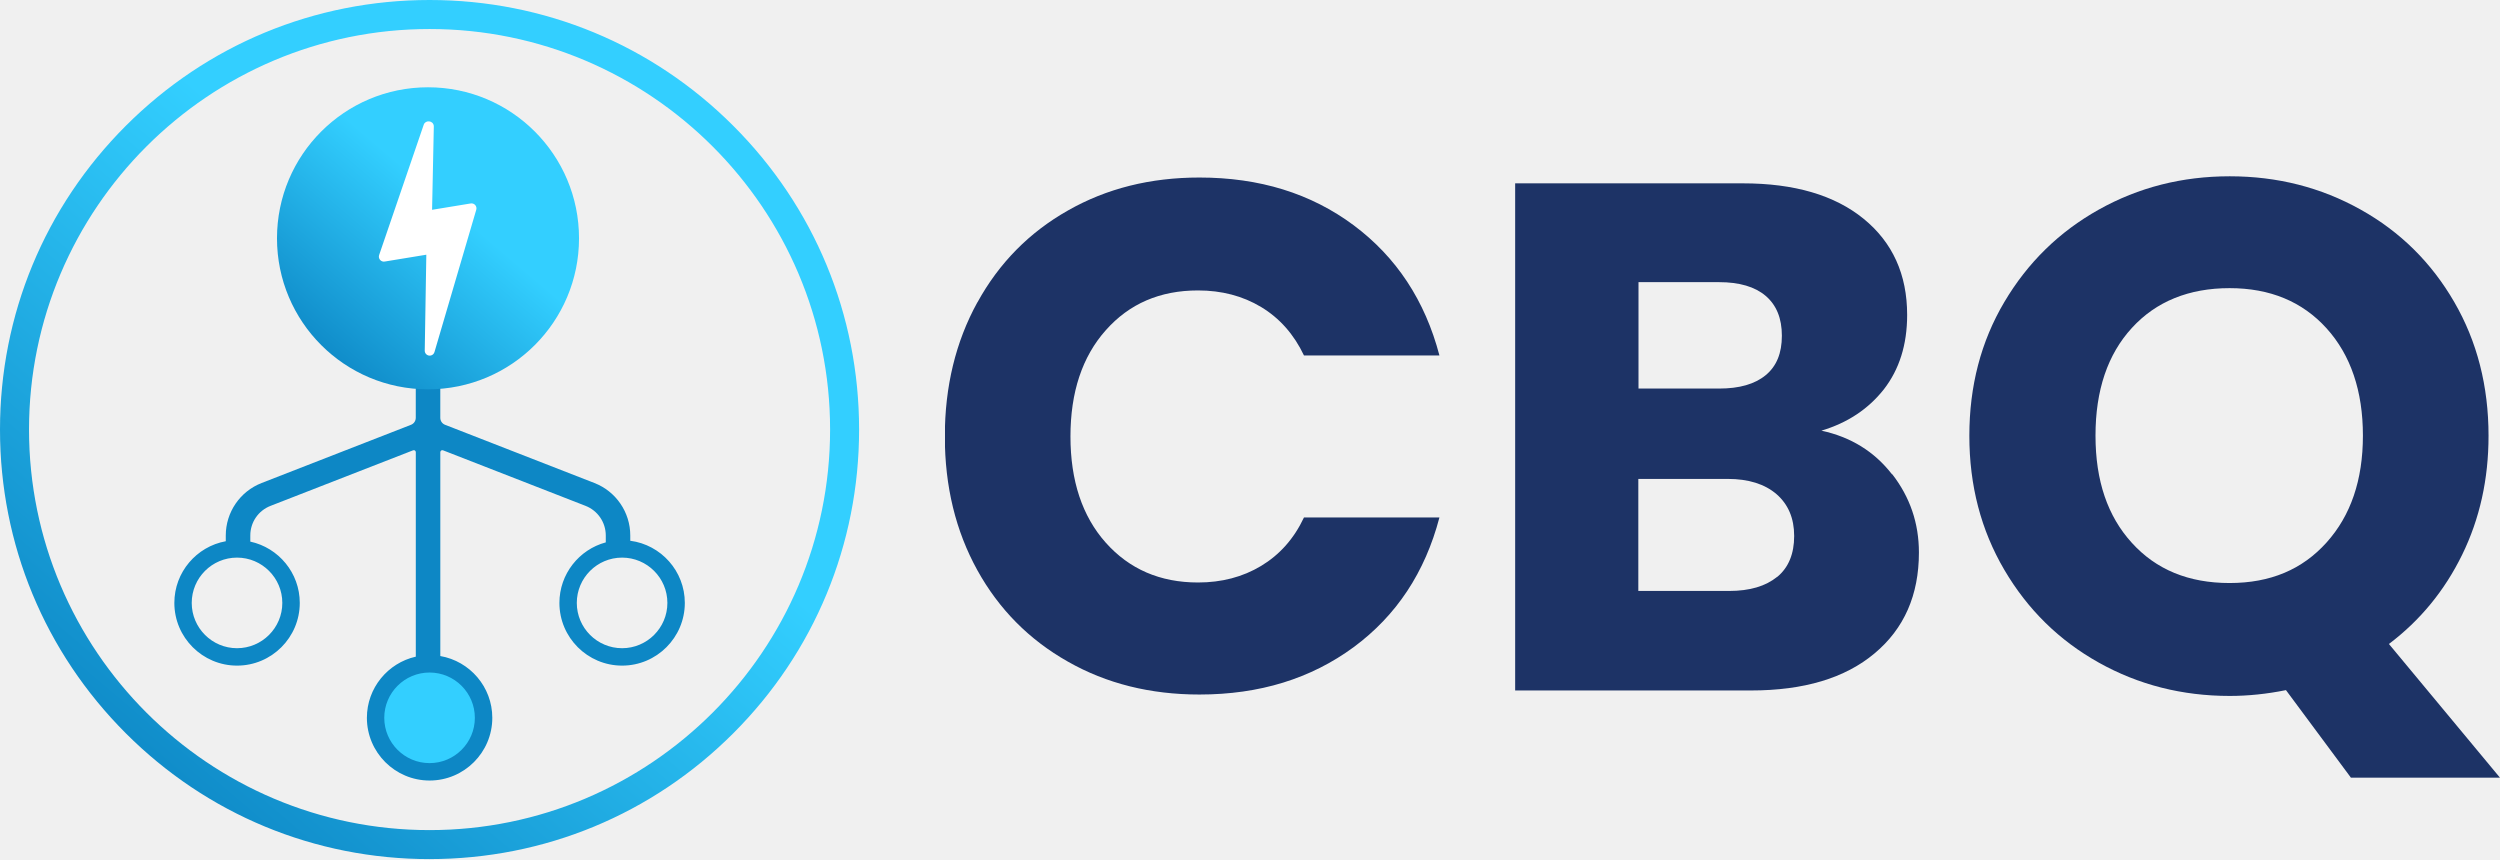
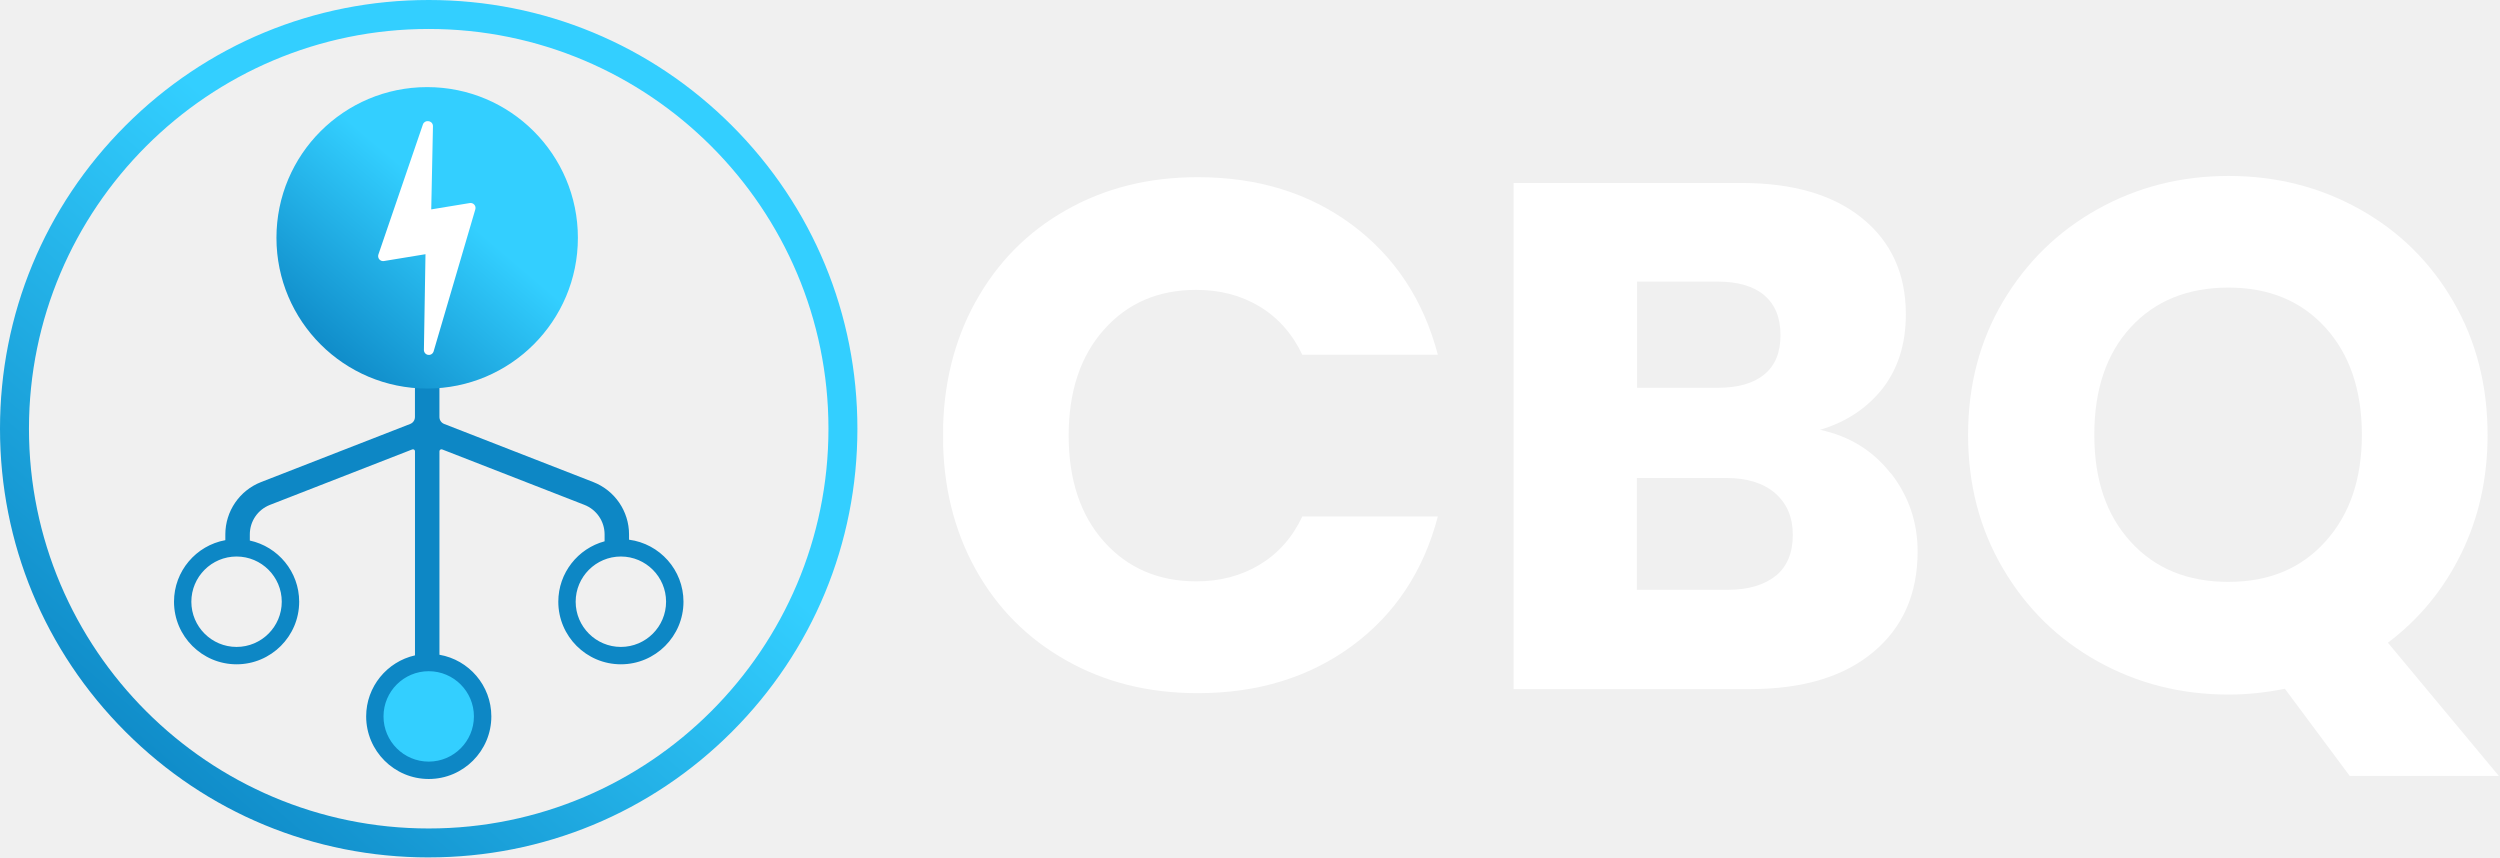
- <svg xmlns="http://www.w3.org/2000/svg" width="291" height="100" viewBox="0 0 291 100" fill="none">
-   <g clip-path="url(#clip0_687_498)">
-     <path d="M50 100C36.645 100 24.089 94.8 14.646 85.356C5.203 75.913 0 63.357 0 50.001C0 36.646 5.2 24.09 14.644 14.644C24.087 5.198 36.645 0 50 0C63.356 0 75.912 5.2 85.355 14.644C94.798 24.087 99.999 36.643 99.999 49.999C99.999 63.354 94.798 75.91 85.355 85.354C75.912 94.797 63.356 99.998 50 99.998V100ZM50 3.378C24.292 3.378 3.378 24.292 3.378 50.001C3.378 75.71 24.292 96.624 50 96.624C75.709 96.624 96.623 75.71 96.623 50.001C96.623 24.292 75.707 3.378 50 3.378Z" fill="url(#paint0_linear_687_498)" />
-     <path d="M50 89.84C53.472 89.84 56.286 87.026 56.286 83.554C56.286 80.083 53.472 77.269 50 77.269C46.529 77.269 43.715 80.083 43.715 83.554C43.715 87.026 46.529 89.84 50 89.84Z" fill="#33CFFF" />
-     <path d="M73.364 62.945V62.33C73.364 59.629 71.707 57.204 69.191 56.222L51.802 49.445C51.469 49.314 51.25 48.995 51.25 48.636V44.697C50.784 44.767 50.309 44.803 49.822 44.803C49.336 44.803 48.861 44.767 48.395 44.697V48.636C48.395 48.995 48.176 49.314 47.843 49.445L30.454 56.222C27.936 57.202 26.28 59.627 26.28 62.33V62.999C22.88 63.618 20.294 66.6 20.294 70.179C20.294 74.203 23.569 77.478 27.594 77.478C31.618 77.478 34.893 74.203 34.893 70.179C34.893 66.683 32.422 63.755 29.136 63.044V62.33C29.136 60.794 30.062 59.44 31.492 58.882L48.084 52.416C48.235 52.357 48.399 52.467 48.399 52.632V76.435C45.145 77.169 42.706 80.082 42.706 83.555C42.706 87.579 45.98 90.854 50.005 90.854C54.029 90.854 57.304 87.579 57.304 83.555C57.304 79.956 54.685 76.958 51.253 76.363V52.632C51.253 52.47 51.417 52.357 51.568 52.416L68.157 58.882C69.579 59.436 70.513 60.805 70.513 62.33V63.132C67.407 63.969 65.115 66.812 65.115 70.179C65.115 74.203 68.389 77.478 72.414 77.478C76.439 77.478 79.713 74.203 79.713 70.179C79.713 66.476 76.943 63.413 73.367 62.945H73.364ZM32.861 70.179C32.861 73.086 30.497 75.451 27.589 75.451C24.681 75.451 22.317 73.086 22.317 70.179C22.317 67.271 24.681 64.906 27.589 64.906C30.497 64.906 32.861 67.271 32.861 70.179ZM55.273 83.555C55.273 86.462 52.908 88.827 50 88.827C47.093 88.827 44.728 86.462 44.728 83.555C44.728 80.647 47.093 78.282 50 78.282C52.908 78.282 55.273 80.647 55.273 83.555ZM72.412 75.451C69.504 75.451 67.139 73.086 67.139 70.179C67.139 67.271 69.504 64.906 72.412 64.906C75.319 64.906 77.684 67.271 77.684 70.179C77.684 73.086 75.319 75.451 72.412 75.451Z" fill="#0D87C5" />
-     <path d="M49.82 45.317C59.528 45.317 67.398 37.447 67.398 27.739C67.398 18.03 59.528 10.16 49.82 10.16C40.112 10.16 32.242 18.03 32.242 27.739C32.242 37.447 40.112 45.317 49.82 45.317Z" fill="url(#paint1_linear_687_498)" />
-     <path d="M50.293 14.268C50.194 14.182 50.068 14.133 49.94 14.128C49.678 14.097 49.419 14.248 49.327 14.504L49.322 14.515C49.322 14.515 49.316 14.534 49.313 14.543L44.131 29.686C44.066 29.878 44.106 30.092 44.237 30.247C44.368 30.403 44.57 30.477 44.773 30.445L49.624 29.648L49.44 40.808C49.435 41.096 49.645 41.346 49.931 41.389C50.117 41.418 50.3 41.353 50.426 41.227C50.494 41.159 50.543 41.076 50.572 40.981L55.437 24.414C55.493 24.223 55.448 24.018 55.316 23.869C55.185 23.72 54.984 23.648 54.788 23.682L50.295 24.421L50.496 14.718C50.5 14.547 50.426 14.383 50.298 14.27L50.293 14.268Z" fill="white" />
+ <svg xmlns="http://www.w3.org/2000/svg" width="519" height="178" viewBox="0 0 519 178" fill="none">
+   <g clip-path="url(#clip0_682_4250)">
+     <path d="M89.001 178C65.228 178 42.879 168.743 26.07 151.934C9.26 135.125 0 112.775 0 89.002C0 65.229 9.256 42.879 26.066 26.066C42.875 9.253 65.228 0 89.001 0C112.773 0 135.123 9.257 151.932 26.066C168.741 42.875 177.997 65.225 177.997 88.998C177.997 112.771 168.741 135.121 151.932 151.93C135.123 168.739 112.773 177.996 89.001 177.996V178ZM89.001 6.013C43.239 6.013 6.013 43.24 6.013 89.002C6.013 134.764 43.239 171.991 89.001 171.991C134.762 171.991 171.988 134.764 171.988 89.002C171.988 43.24 134.758 6.013 89.001 6.013Z" fill="url(#paint0_linear_682_4250)" />
+     <path d="M89.001 159.916C95.18 159.916 100.189 154.906 100.189 148.727C100.189 142.548 95.18 137.538 89.001 137.538C82.821 137.538 77.812 142.548 77.812 148.727C77.812 154.906 82.821 159.916 89.001 159.916Z" fill="#33CFFF" />
+     <path d="M130.589 112.041V110.946C130.589 106.14 127.638 101.822 123.16 100.074L92.208 88.011C91.615 87.779 91.226 87.21 91.226 86.572V79.561C90.396 79.685 89.55 79.749 88.684 79.749C87.818 79.749 86.972 79.685 86.142 79.561V86.572C86.142 87.21 85.754 87.779 85.16 88.011L54.208 100.074C49.726 101.818 46.78 106.136 46.78 110.946V112.137C40.726 113.239 36.124 118.547 36.124 124.917C36.124 132.081 41.953 137.91 49.117 137.91C56.281 137.91 62.109 132.081 62.109 124.917C62.109 118.696 57.712 113.484 51.863 112.217V110.946C51.863 108.212 53.51 105.803 56.056 104.809L85.589 93.299C85.858 93.195 86.151 93.391 86.151 93.684V136.054C80.358 137.361 76.016 142.545 76.016 148.726C76.016 155.89 81.845 161.719 89.009 161.719C96.173 161.719 102.002 155.89 102.002 148.726C102.002 142.32 97.339 136.984 91.23 135.926V93.684C91.23 93.395 91.522 93.195 91.791 93.299L121.32 104.809C123.85 105.795 125.514 108.232 125.514 110.946V112.374C119.985 113.865 115.904 118.924 115.904 124.917C115.904 132.081 121.733 137.91 128.897 137.91C136.061 137.91 141.89 132.081 141.89 124.917C141.89 118.327 136.959 112.875 130.593 112.041H130.589ZM58.493 124.917C58.493 130.093 54.284 134.302 49.109 134.302C43.933 134.302 39.724 130.093 39.724 124.917C39.724 119.742 43.933 115.533 49.109 115.533C54.284 115.533 58.493 119.742 58.493 124.917ZM98.386 148.726C98.386 153.902 94.176 158.111 89.001 158.111C83.825 158.111 79.616 153.902 79.616 148.726C79.616 143.551 83.825 139.342 89.001 139.342C94.176 139.342 98.386 143.551 98.386 148.726ZM128.893 134.302C123.718 134.302 119.508 130.093 119.508 124.917C119.508 119.742 123.718 115.533 128.893 115.533C134.068 115.533 138.278 119.742 138.278 124.917C138.278 130.093 134.068 134.302 128.893 134.302Z" fill="#0D87C5" />
+     <path d="M88.68 80.663C105.96 80.663 119.969 66.654 119.969 49.374C119.969 32.093 105.96 18.084 88.68 18.084C71.399 18.084 57.391 32.093 57.391 49.374C57.391 66.654 71.399 80.663 88.68 80.663Z" fill="url(#paint1_linear_682_4250)" />
+     <path d="M89.522 25.396C89.346 25.244 89.121 25.156 88.892 25.148C88.427 25.092 87.966 25.36 87.802 25.817L87.794 25.837C87.794 25.837 87.782 25.87 87.778 25.886L78.554 52.842C78.437 53.182 78.51 53.563 78.742 53.84C78.975 54.116 79.335 54.249 79.696 54.193L88.331 52.773L88.003 72.638C87.995 73.151 88.367 73.596 88.876 73.672C89.209 73.724 89.534 73.608 89.758 73.383C89.879 73.263 89.967 73.115 90.019 72.946L98.678 43.457C98.778 43.116 98.698 42.751 98.462 42.487C98.229 42.222 97.872 42.094 97.524 42.154L89.526 43.469L89.883 26.198C89.891 25.894 89.758 25.601 89.53 25.401L89.522 25.396Z" fill="white" />
  </g>
-   <g clip-path="url(#clip1_687_498)">
-     <path d="M113.782 35.181C116.297 30.608 119.815 27.041 124.314 24.498C128.814 21.935 133.906 20.664 139.612 20.664C146.607 20.664 152.579 22.509 157.569 26.221C162.539 29.932 165.872 34.976 167.549 41.373H151.781C150.615 38.913 148.938 37.026 146.791 35.734C144.643 34.443 142.189 33.807 139.449 33.807C135.031 33.807 131.452 35.345 128.712 38.441C125.971 41.516 124.601 45.658 124.601 50.805C124.601 55.951 125.971 60.093 128.712 63.169C131.452 66.244 135.031 67.802 139.449 67.802C142.189 67.802 144.643 67.167 146.791 65.875C148.938 64.583 150.615 62.717 151.781 60.236H167.549C165.872 66.634 162.539 71.657 157.569 75.327C152.579 78.997 146.607 80.843 139.612 80.843C133.906 80.843 128.793 79.572 124.294 77.008C119.795 74.466 116.277 70.919 113.761 66.367C111.246 61.815 109.978 56.628 109.978 50.805C109.978 44.982 111.246 39.774 113.761 35.201L113.782 35.181Z" fill="#1D3366" />
-     <path d="M220.253 55.193C222.319 57.858 223.362 60.893 223.362 64.317C223.362 69.258 221.644 73.174 218.208 76.045C214.772 78.936 209.966 80.371 203.81 80.371H176.364V21.341H202.869C208.862 21.341 213.545 22.715 216.92 25.462C220.294 28.21 221.992 31.941 221.992 36.657C221.992 40.143 221.071 43.013 219.272 45.33C217.451 47.627 215.038 49.226 212.011 50.128C215.427 50.866 218.167 52.548 220.233 55.213L220.253 55.193ZM190.721 45.228H200.108C202.46 45.228 204.26 44.715 205.528 43.669C206.796 42.624 207.41 41.106 207.41 39.077C207.41 37.047 206.776 35.509 205.528 34.443C204.281 33.377 202.46 32.843 200.108 32.843H190.721V45.207V45.228ZM206.878 67.146C208.187 66.06 208.841 64.46 208.841 62.389C208.841 60.319 208.146 58.699 206.776 57.51C205.405 56.341 203.524 55.746 201.111 55.746H190.701V68.787H201.274C203.667 68.787 205.528 68.233 206.857 67.146H206.878Z" fill="#1D3366" />
-     <path d="M273.632 90.5L266.086 80.33C263.856 80.781 261.668 81.007 259.541 81.007C253.999 81.007 248.927 79.715 244.305 77.132C239.682 74.548 236.022 70.96 233.302 66.326C230.581 61.692 229.232 56.505 229.232 50.723C229.232 44.941 230.581 39.753 233.302 35.16C236.022 30.567 239.682 26.979 244.305 24.396C248.927 21.812 253.999 20.52 259.541 20.52C265.083 20.52 270.155 21.812 274.778 24.396C279.4 26.979 283.02 30.567 285.678 35.16C288.337 39.753 289.666 44.941 289.666 50.723C289.666 55.767 288.644 60.38 286.599 64.563C284.553 68.746 281.711 72.211 278.07 74.958L290.996 90.52H273.632V90.5ZM248.149 63.189C250.972 66.305 254.755 67.864 259.521 67.864C264.286 67.864 267.988 66.285 270.81 63.148C273.632 60.011 275.043 55.869 275.043 50.702C275.043 45.535 273.632 41.332 270.81 38.215C267.988 35.099 264.224 33.54 259.521 33.54C254.817 33.54 250.972 35.078 248.149 38.174C245.327 41.25 243.916 45.433 243.916 50.702C243.916 55.972 245.327 60.093 248.149 63.189Z" fill="#1D3366" />
+   <g clip-path="url(#clip1_682_4250)">
+     <path d="M202.549 62.623C207.038 54.484 213.315 48.134 221.344 43.608C229.374 39.046 238.461 36.783 248.644 36.783C261.126 36.783 271.783 40.068 280.688 46.674C289.557 53.28 295.506 62.258 298.499 73.645H270.36C268.279 69.265 265.287 65.908 261.454 63.608C257.622 61.309 253.243 60.178 248.352 60.178C240.469 60.178 234.082 62.915 229.191 68.426C224.301 73.9 221.855 81.273 221.855 90.433C221.855 99.594 224.301 106.967 229.191 112.441C234.082 117.916 240.469 120.689 248.352 120.689C253.243 120.689 257.622 119.558 261.454 117.259C265.287 114.959 268.279 111.638 270.36 107.222H298.499C295.506 118.609 289.557 127.551 280.688 134.084C271.783 140.617 261.126 143.901 248.644 143.901C238.461 143.901 229.337 141.638 221.308 137.076C213.279 132.551 207.001 126.237 202.512 118.135C198.023 110.032 195.76 100.799 195.76 90.433C195.76 80.068 198.023 70.798 202.512 62.659L202.549 62.623Z" fill="white" />
+     <path d="M392.551 98.243C396.237 102.987 398.099 108.389 398.099 114.484C398.099 123.279 395.033 130.25 388.901 135.36C382.77 140.506 374.193 143.061 363.208 143.061H314.229V37.986H361.529C372.222 37.986 380.58 40.432 386.602 45.322C392.624 50.213 395.653 56.855 395.653 65.249C395.653 71.454 394.011 76.563 390.799 80.688C387.551 84.775 383.244 87.622 377.843 89.228C383.938 90.542 388.828 93.534 392.515 98.279L392.551 98.243ZM339.85 80.505H356.602C360.799 80.505 364.011 79.593 366.273 77.731C368.536 75.87 369.631 73.169 369.631 69.556C369.631 65.943 368.5 63.206 366.273 61.308C364.047 59.41 360.799 58.461 356.602 58.461H339.85V80.469V80.505ZM368.682 119.52C371.018 117.586 372.186 114.739 372.186 111.053C372.186 107.367 370.945 104.483 368.5 102.367C366.054 100.286 362.697 99.228 358.39 99.228H339.813V122.44H358.682C362.952 122.44 366.273 121.454 368.646 119.52H368.682Z" fill="white" />
+     <path d="M487.808 161.09L474.34 142.987C470.362 143.79 466.457 144.192 462.661 144.192C452.771 144.192 443.72 141.893 435.471 137.294C427.223 132.695 420.69 126.308 415.836 118.06C410.982 109.812 408.573 100.578 408.573 90.286C408.573 79.994 410.982 70.76 415.836 62.585C420.69 54.41 427.223 48.023 435.471 43.424C443.72 38.826 452.771 36.526 462.661 36.526C472.552 36.526 481.603 38.826 489.852 43.424C498.1 48.023 504.56 54.41 509.304 62.585C514.049 70.76 516.421 79.994 516.421 90.286C516.421 99.264 514.596 107.476 510.947 114.921C507.297 122.367 502.224 128.535 495.728 133.425L518.794 161.126H487.808V161.09ZM442.333 112.476C447.369 118.024 454.121 120.797 462.625 120.797C471.129 120.797 477.735 117.987 482.771 112.403C487.808 106.819 490.326 99.447 490.326 90.25C490.326 81.052 487.808 73.571 482.771 68.023C477.735 62.476 471.019 59.702 462.625 59.702C454.231 59.702 447.369 62.439 442.333 67.95C437.296 73.425 434.778 80.87 434.778 90.25C434.778 99.629 437.296 106.965 442.333 112.476Z" fill="white" />
  </g>
  <defs>
-     <linearGradient id="paint0_linear_687_498" x1="79.321" y1="23.528" x2="18.149" y2="95.455" gradientUnits="userSpaceOnUse">
+     <linearGradient id="paint0_linear_682_4250" x1="141.191" y1="41.88" x2="32.304" y2="169.909" gradientUnits="userSpaceOnUse">
      <stop offset="0.279" stop-color="#33CFFF" />
      <stop offset="1" stop-color="#0D87C5" />
    </linearGradient>
-     <linearGradient id="paint1_linear_687_498" x1="60.129" y1="18.432" x2="38.623" y2="43.719" gradientUnits="userSpaceOnUse">
+     <linearGradient id="paint1_linear_682_4250" x1="107.029" y1="32.807" x2="68.748" y2="77.819" gradientUnits="userSpaceOnUse">
      <stop offset="0.279" stop-color="#33CFFF" />
      <stop offset="1" stop-color="#0D87C5" />
    </linearGradient>
-     <clipPath id="clip0_687_498">
-       <rect width="99.999" height="100" fill="white" />
+     <clipPath id="clip0_682_4250">
+       <rect width="177.997" height="178" fill="white" />
    </clipPath>
-     <clipPath id="clip1_687_498">
-       <rect width="180.997" height="70" fill="white" transform="translate(109.998 20.5)" />
+     <clipPath id="clip1_682_4250">
+       <rect width="322.997" height="124.6" fill="white" transform="translate(195.797 36.4902)" />
    </clipPath>
  </defs>
</svg>
